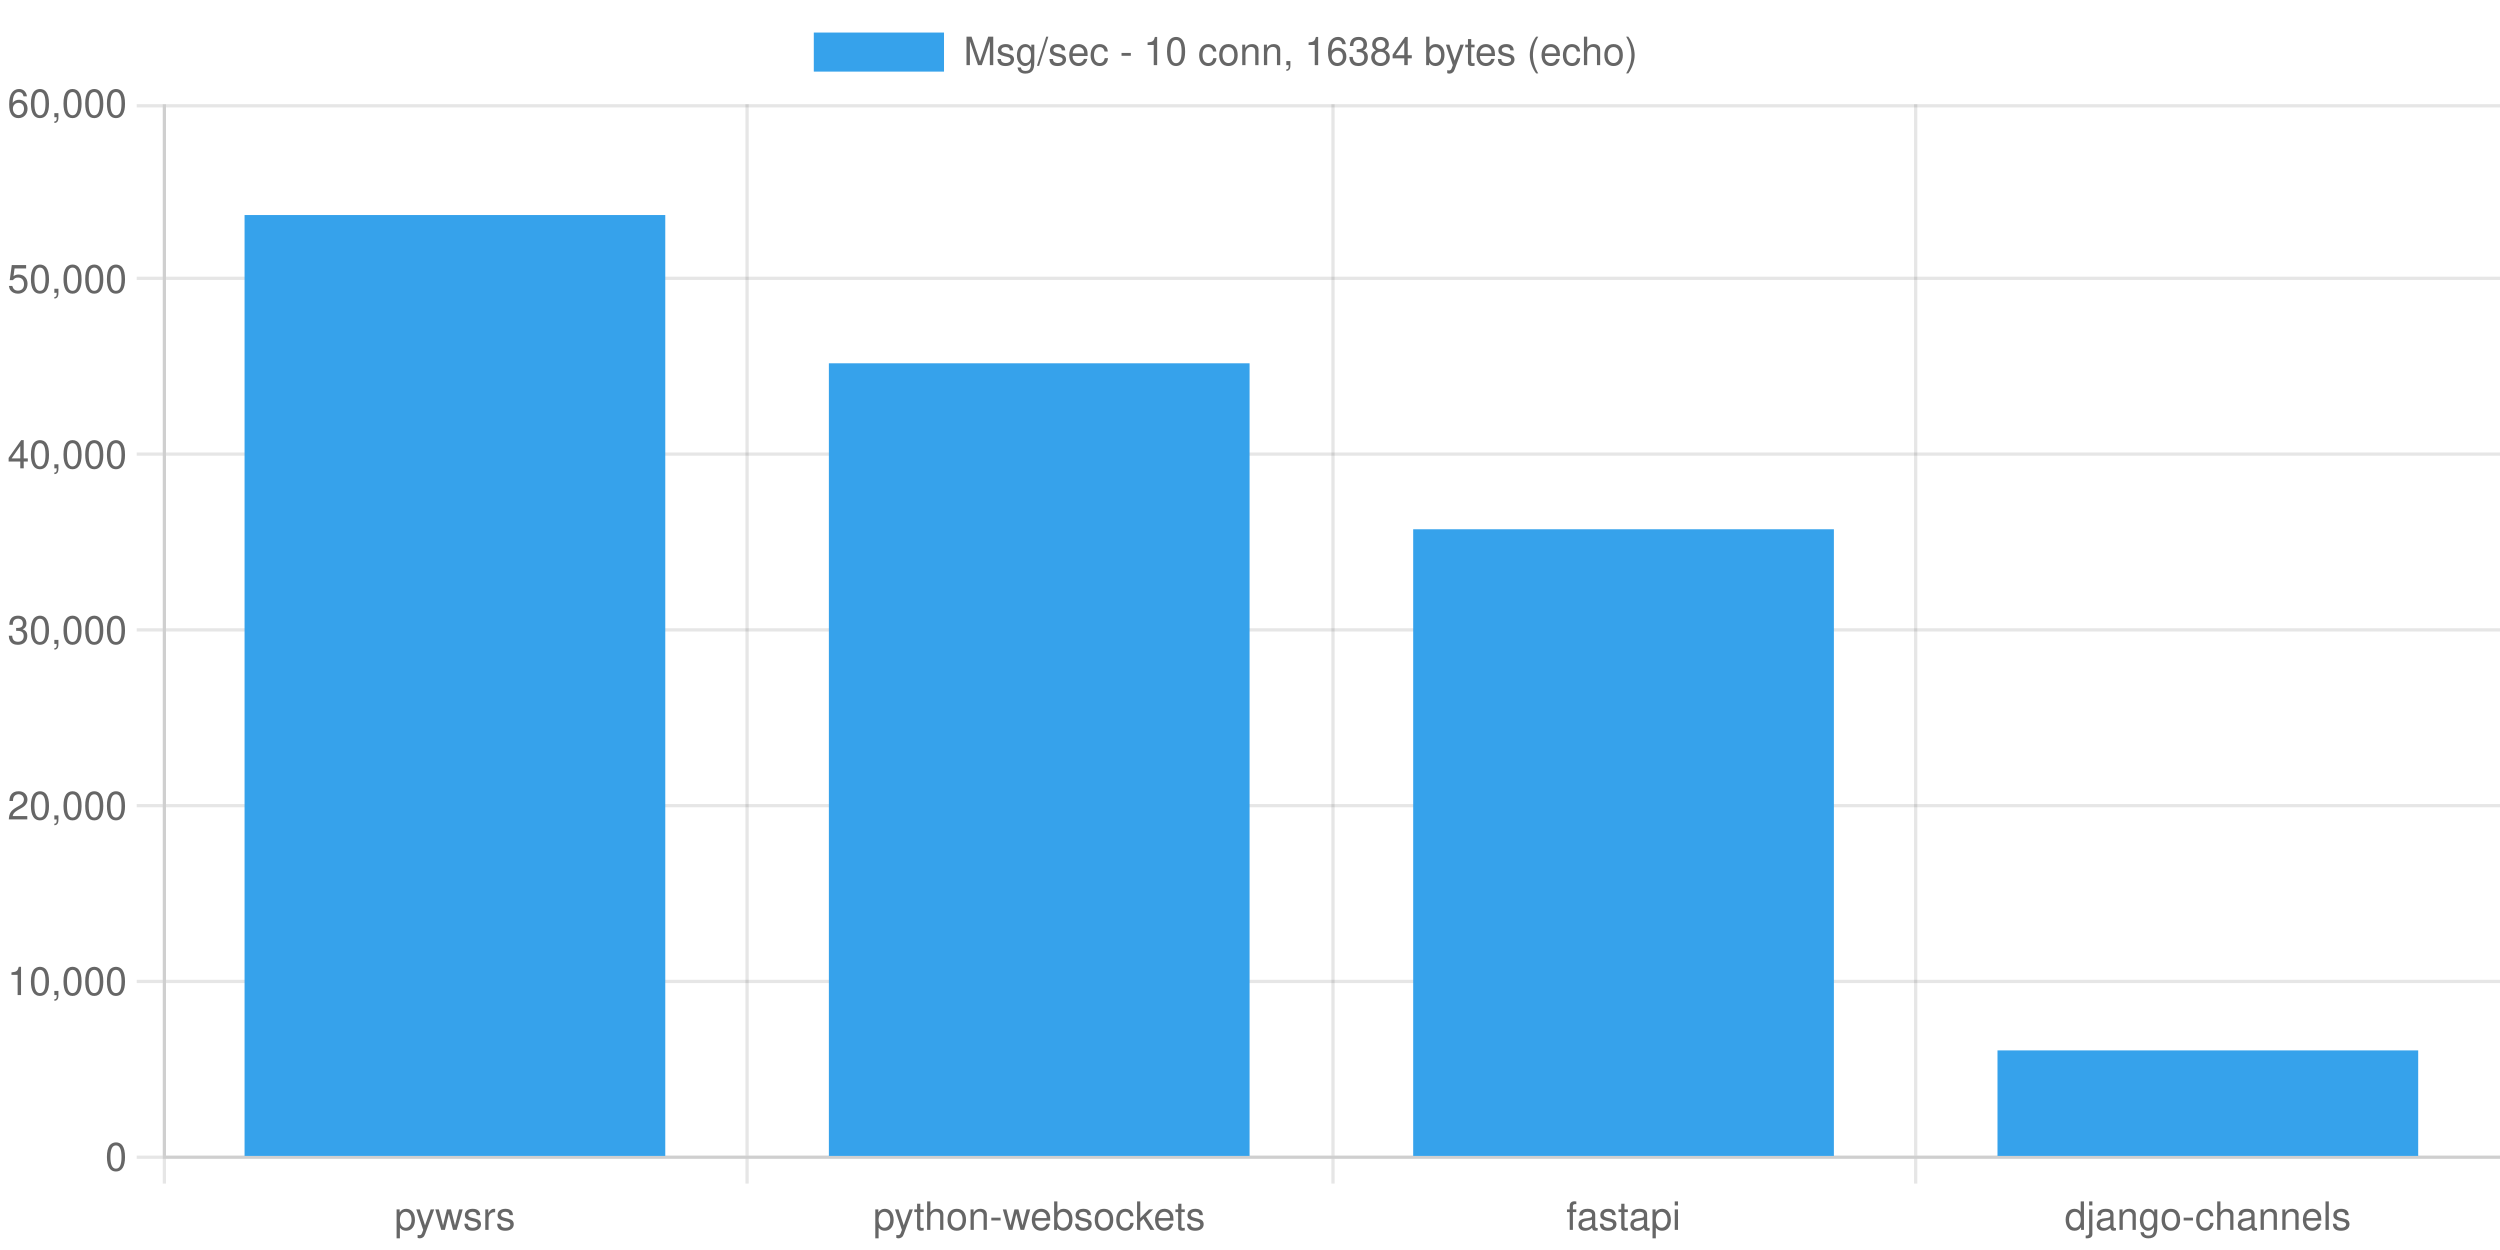
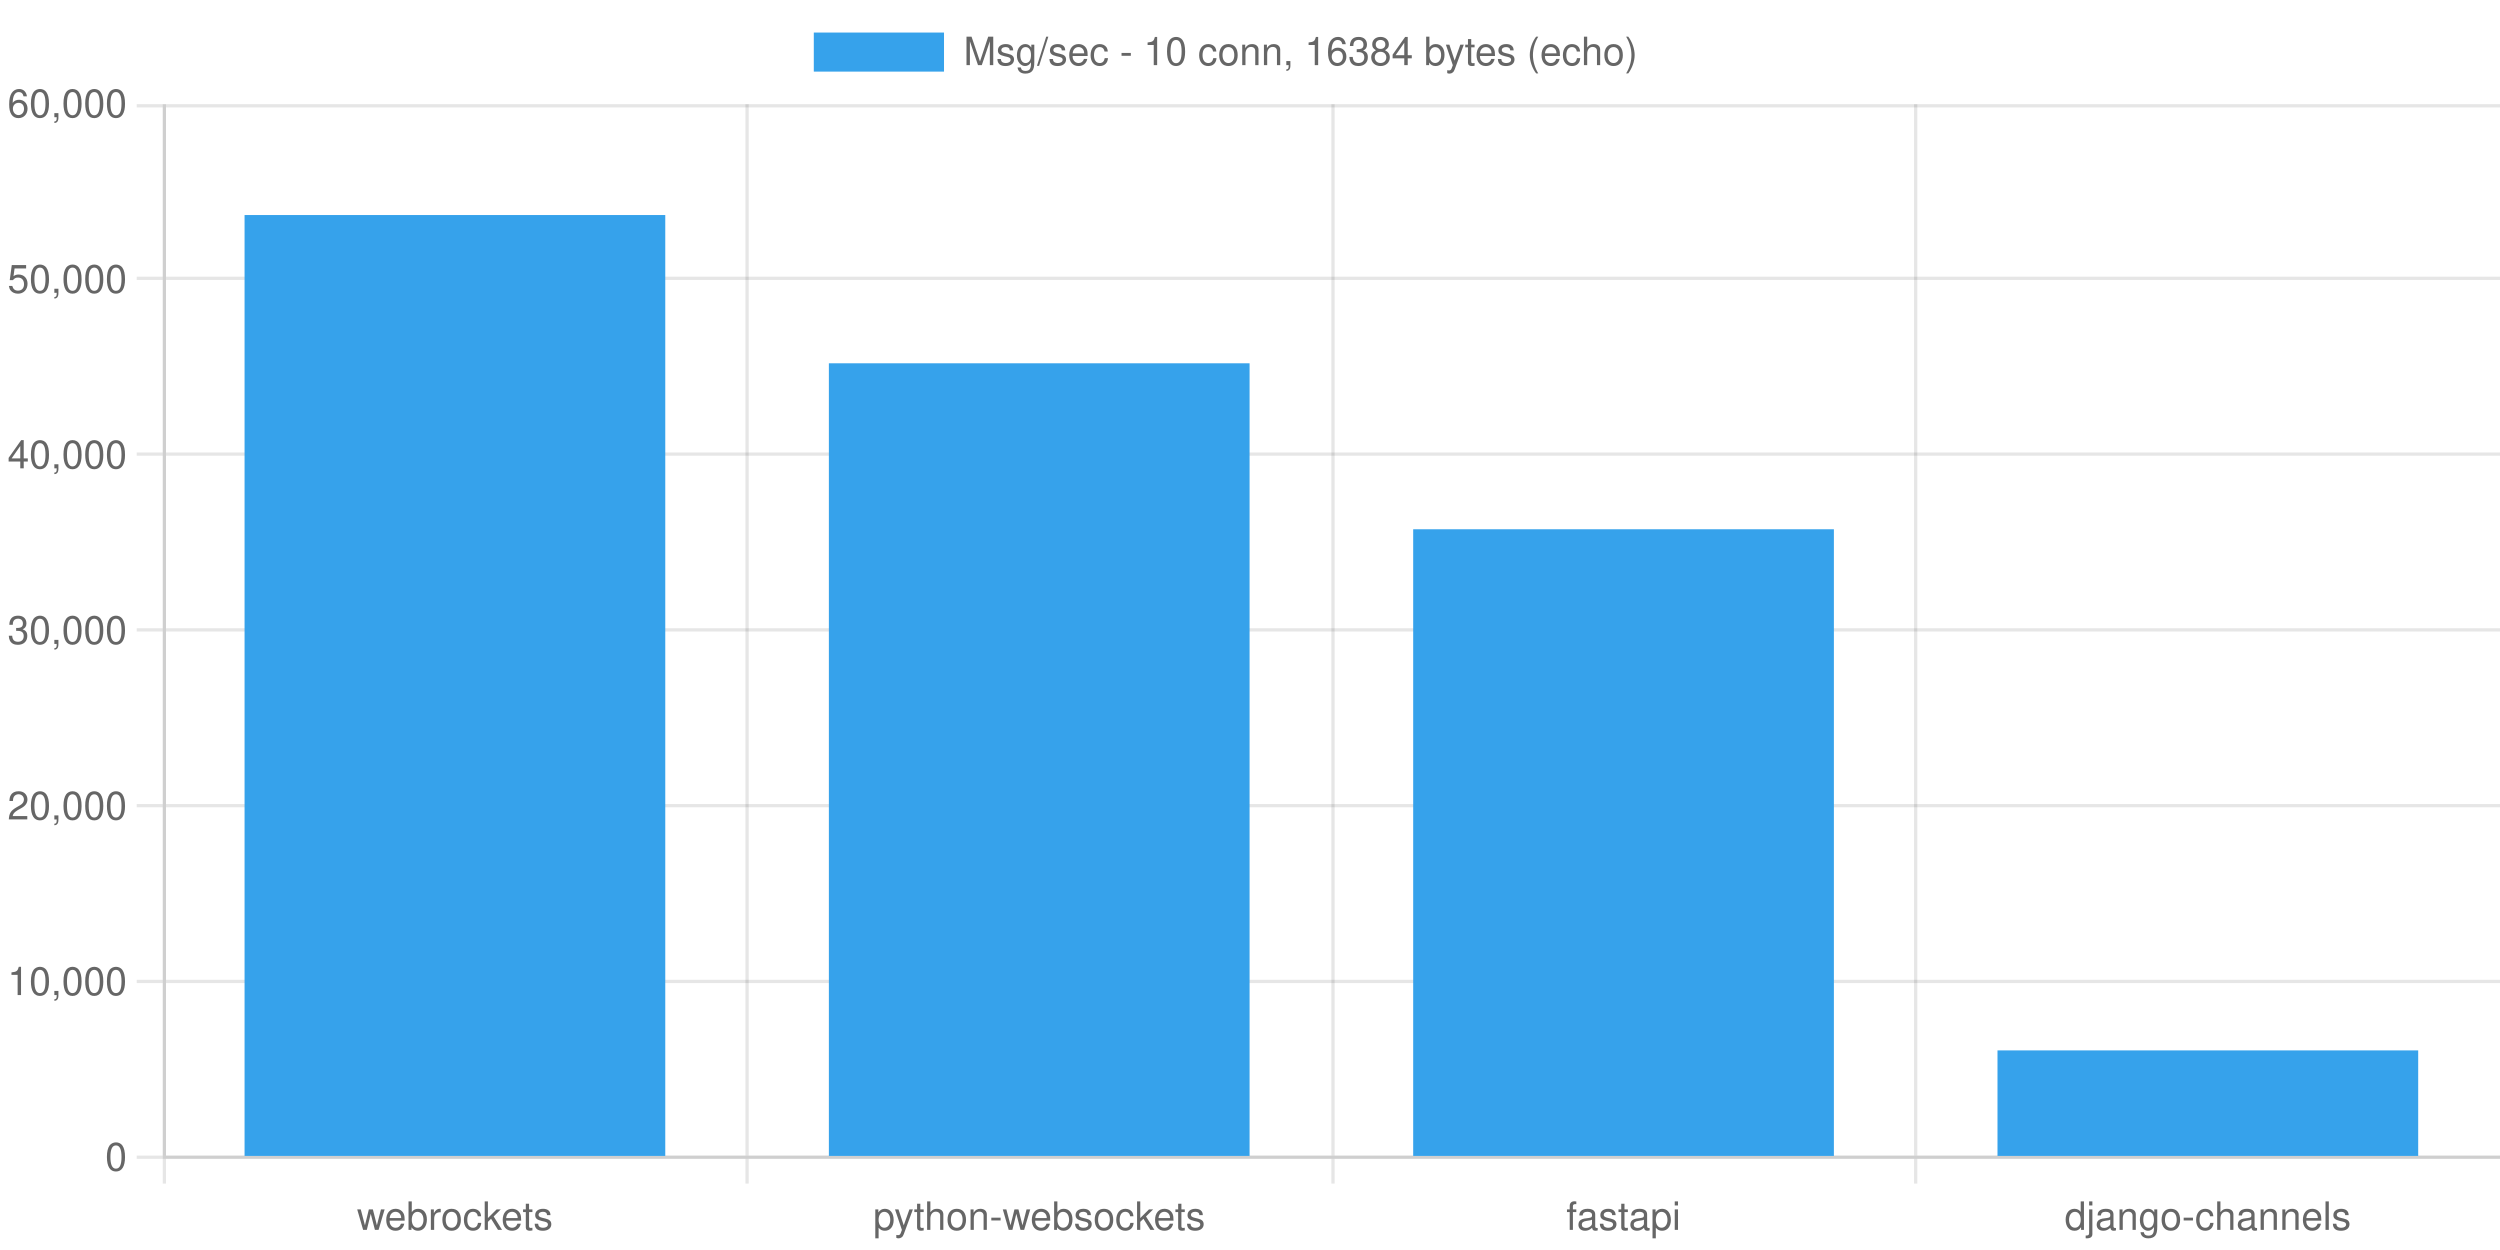
<svg xmlns="http://www.w3.org/2000/svg" version="1.1" width="768px" height="384px" viewBox="0 0 768 384">
  <defs>
    <clipPath id="clip-1" fill-rule="nonzero">
      <path d="M 0,0 L 0,32 768,32 768,0 Z" />
    </clipPath>
    <clipPath id="clip-2" fill-rule="nonzero">
      <path d="M 0,355.6 L 0,384 768,384 768,355.6 Z" />
    </clipPath>
    <clipPath id="clip-3" fill-rule="nonzero">
      <path d="M 0,0 L 0,384 50,384 50,0 Z" />
    </clipPath>
    <clipPath id="clip-4" fill-rule="nonzero">
      <path d="M 50,32 L 50,355.6 768,355.6 768,32 Z" />
    </clipPath>
  </defs>
  <g stroke="none" fill="transparent" fill-rule="nonzero" fill-opacity="1">
    <rect x="0" y="0" width="768" height="384" transform="matrix(1 0 0 1 0 0)" />
  </g>
  <g stroke="rgb(0,0,0)" stroke-width="1" stroke-linecap="butt" stroke-linejoin="miter" stroke-miterlimit="4" stroke-opacity="0.1" fill="none">
    <path d="M 50.5,32 L 50.5,355" />
  </g>
  <g stroke="rgb(0,0,0)" stroke-width="1" stroke-linecap="butt" stroke-linejoin="miter" stroke-miterlimit="4" stroke-opacity="0.1" fill="none">
    <path d="M 50.5,356 L 50.5,363.6" />
  </g>
  <g stroke="rgb(0,0,0)" stroke-width="1" stroke-linecap="butt" stroke-linejoin="miter" stroke-miterlimit="4" stroke-opacity="0.1" fill="none">
    <path d="M 229.5,32 L 229.5,355" />
  </g>
  <g stroke="rgb(0,0,0)" stroke-width="1" stroke-linecap="butt" stroke-linejoin="miter" stroke-miterlimit="4" stroke-opacity="0.1" fill="none">
    <path d="M 229.5,356 L 229.5,363.6" />
  </g>
  <g stroke="rgb(0,0,0)" stroke-width="1" stroke-linecap="butt" stroke-linejoin="miter" stroke-miterlimit="4" stroke-opacity="0.1" fill="none">
    <path d="M 409.5,32 L 409.5,355" />
  </g>
  <g stroke="rgb(0,0,0)" stroke-width="1" stroke-linecap="butt" stroke-linejoin="miter" stroke-miterlimit="4" stroke-opacity="0.1" fill="none">
    <path d="M 409.5,356 L 409.5,363.6" />
  </g>
  <g stroke="rgb(0,0,0)" stroke-width="1" stroke-linecap="butt" stroke-linejoin="miter" stroke-miterlimit="4" stroke-opacity="0.1" fill="none">
    <path d="M 588.5,32 L 588.5,355" />
  </g>
  <g stroke="rgb(0,0,0)" stroke-width="1" stroke-linecap="butt" stroke-linejoin="miter" stroke-miterlimit="4" stroke-opacity="0.1" fill="none">
    <path d="M 588.5,356 L 588.5,363.6" />
  </g>
  <g stroke="rgb(0,0,0)" stroke-width="1" stroke-linecap="butt" stroke-linejoin="miter" stroke-miterlimit="4" stroke-opacity="0.1" fill="none">
    <path d="M 768.5,32 L 768.5,355" />
  </g>
  <g stroke="rgb(0,0,0)" stroke-width="1" stroke-linecap="butt" stroke-linejoin="miter" stroke-miterlimit="4" stroke-opacity="0.1" fill="none">
    <path d="M 768.5,356 L 768.5,363.6" />
  </g>
  <g stroke="rgb(0,0,0)" stroke-width="1" stroke-linecap="butt" stroke-linejoin="miter" stroke-miterlimit="4" stroke-opacity="0.1" fill="none">
    <path d="M 51,355.5 L 768,355.5" />
  </g>
  <g stroke="rgb(0,0,0)" stroke-width="1" stroke-linecap="butt" stroke-linejoin="miter" stroke-miterlimit="4" stroke-opacity="0.1" fill="none">
    <path d="M 42,355.5 L 50,355.5" />
  </g>
  <g stroke="rgb(0,0,0)" stroke-width="1" stroke-linecap="butt" stroke-linejoin="miter" stroke-miterlimit="4" stroke-opacity="0.1" fill="none">
    <path d="M 51,301.5 L 768,301.5" />
  </g>
  <g stroke="rgb(0,0,0)" stroke-width="1" stroke-linecap="butt" stroke-linejoin="miter" stroke-miterlimit="4" stroke-opacity="0.1" fill="none">
    <path d="M 42,301.5 L 50,301.5" />
  </g>
  <g stroke="rgb(0,0,0)" stroke-width="1" stroke-linecap="butt" stroke-linejoin="miter" stroke-miterlimit="4" stroke-opacity="0.1" fill="none">
    <path d="M 51,247.5 L 768,247.5" />
  </g>
  <g stroke="rgb(0,0,0)" stroke-width="1" stroke-linecap="butt" stroke-linejoin="miter" stroke-miterlimit="4" stroke-opacity="0.1" fill="none">
    <path d="M 42,247.5 L 50,247.5" />
  </g>
  <g stroke="rgb(0,0,0)" stroke-width="1" stroke-linecap="butt" stroke-linejoin="miter" stroke-miterlimit="4" stroke-opacity="0.1" fill="none">
    <path d="M 51,193.5 L 768,193.5" />
  </g>
  <g stroke="rgb(0,0,0)" stroke-width="1" stroke-linecap="butt" stroke-linejoin="miter" stroke-miterlimit="4" stroke-opacity="0.1" fill="none">
    <path d="M 42,193.5 L 50,193.5" />
  </g>
  <g stroke="rgb(0,0,0)" stroke-width="1" stroke-linecap="butt" stroke-linejoin="miter" stroke-miterlimit="4" stroke-opacity="0.1" fill="none">
    <path d="M 51,139.5 L 768,139.5" />
  </g>
  <g stroke="rgb(0,0,0)" stroke-width="1" stroke-linecap="butt" stroke-linejoin="miter" stroke-miterlimit="4" stroke-opacity="0.1" fill="none">
    <path d="M 42,139.5 L 50,139.5" />
  </g>
  <g stroke="rgb(0,0,0)" stroke-width="1" stroke-linecap="butt" stroke-linejoin="miter" stroke-miterlimit="4" stroke-opacity="0.1" fill="none">
    <path d="M 51,85.5 L 768,85.5" />
  </g>
  <g stroke="rgb(0,0,0)" stroke-width="1" stroke-linecap="butt" stroke-linejoin="miter" stroke-miterlimit="4" stroke-opacity="0.1" fill="none">
    <path d="M 42,85.5 L 50,85.5" />
  </g>
  <g stroke="rgb(0,0,0)" stroke-width="1" stroke-linecap="butt" stroke-linejoin="miter" stroke-miterlimit="4" stroke-opacity="0.1" fill="none">
    <path d="M 51,32.5 L 768,32.5" />
  </g>
  <g stroke="rgb(0,0,0)" stroke-width="1" stroke-linecap="butt" stroke-linejoin="miter" stroke-miterlimit="4" stroke-opacity="0.1" fill="none">
    <path d="M 42,32.5 L 50,32.5" />
  </g>
  <g stroke="none" fill="rgb(54,162,235)" fill-rule="nonzero" fill-opacity="1" clip-path="url(#clip-1)">
    <path d="M 250,10 L 250,22 290,22 290,10 Z" />
  </g>
  <g stroke="none" fill="#666" fill-rule="nonzero" fill-opacity="1" clip-path="url(#clip-1)">
    <text style="font:normal 12px 'Helvetica Neue', 'Helvetica', 'Arial', sans-serif;" text-anchor="start" dominant-baseline="middle" transform="matrix(1 0 0 1 0 0)">
      <tspan x="296" y="16">Msg/sec - 10 conn, 16384 bytes (echo)</tspan>
    </text>
  </g>
  <g stroke="rgb(0,0,0)" stroke-width="1" stroke-linecap="butt" stroke-linejoin="miter" stroke-miterlimit="4" stroke-opacity="0.1" fill="none">
    <path d="M 50,355.5 L 769,355.5" />
  </g>
  <g stroke="none" fill="#666" fill-rule="nonzero" fill-opacity="1" clip-path="url(#clip-2)">
    <text style="font:normal 12px 'Helvetica Neue', 'Helvetica', 'Arial', sans-serif;" text-anchor="middle" dominant-baseline="middle" transform="matrix(1 0 0 1 139.75 366.6)">
-       <tspan x="0" y="7.2">pywsrs</tspan>
+       <tspan x="0" y="7.2">webrockets</tspan>
    </text>
  </g>
  <g stroke="none" fill="#666" fill-rule="nonzero" fill-opacity="1" clip-path="url(#clip-2)">
    <text style="font:normal 12px 'Helvetica Neue', 'Helvetica', 'Arial', sans-serif;" text-anchor="middle" dominant-baseline="middle" transform="matrix(1 0 0 1 319.25 366.6)">
      <tspan x="0" y="7.2">python-websockets</tspan>
    </text>
  </g>
  <g stroke="none" fill="#666" fill-rule="nonzero" fill-opacity="1" clip-path="url(#clip-2)">
    <text style="font:normal 12px 'Helvetica Neue', 'Helvetica', 'Arial', sans-serif;" text-anchor="middle" dominant-baseline="middle" transform="matrix(1 0 0 1 498.75 366.6)">
      <tspan x="0" y="7.2">fastapi</tspan>
    </text>
  </g>
  <g stroke="none" fill="#666" fill-rule="nonzero" fill-opacity="1" clip-path="url(#clip-2)">
    <text style="font:normal 12px 'Helvetica Neue', 'Helvetica', 'Arial', sans-serif;" text-anchor="middle" dominant-baseline="middle" transform="matrix(1 0 0 1 678.25 366.6)">
      <tspan x="0" y="7.2">django-channels</tspan>
    </text>
  </g>
  <g stroke="rgb(0,0,0)" stroke-width="1" stroke-linecap="butt" stroke-linejoin="miter" stroke-miterlimit="4" stroke-opacity="0.1" fill="none">
    <path d="M 50.5,32 L 50.5,356" />
  </g>
  <g stroke="none" fill="#666" fill-rule="nonzero" fill-opacity="1" clip-path="url(#clip-3)">
    <text style="font:normal 12px 'Helvetica Neue', 'Helvetica', 'Arial', sans-serif;" text-anchor="end" dominant-baseline="middle" transform="matrix(1 0 0 1 39 355.6)">
      <tspan x="0" y="0">0</tspan>
    </text>
  </g>
  <g stroke="none" fill="#666" fill-rule="nonzero" fill-opacity="1" clip-path="url(#clip-3)">
    <text style="font:normal 12px 'Helvetica Neue', 'Helvetica', 'Arial', sans-serif;" text-anchor="end" dominant-baseline="middle" transform="matrix(1 0 0 1 39 301.6667)">
      <tspan x="0" y="0">10,000</tspan>
    </text>
  </g>
  <g stroke="none" fill="#666" fill-rule="nonzero" fill-opacity="1" clip-path="url(#clip-3)">
    <text style="font:normal 12px 'Helvetica Neue', 'Helvetica', 'Arial', sans-serif;" text-anchor="end" dominant-baseline="middle" transform="matrix(1 0 0 1 39 247.7333)">
      <tspan x="0" y="0">20,000</tspan>
    </text>
  </g>
  <g stroke="none" fill="#666" fill-rule="nonzero" fill-opacity="1" clip-path="url(#clip-3)">
    <text style="font:normal 12px 'Helvetica Neue', 'Helvetica', 'Arial', sans-serif;" text-anchor="end" dominant-baseline="middle" transform="matrix(1 0 0 1 39 193.8)">
      <tspan x="0" y="0">30,000</tspan>
    </text>
  </g>
  <g stroke="none" fill="#666" fill-rule="nonzero" fill-opacity="1" clip-path="url(#clip-3)">
    <text style="font:normal 12px 'Helvetica Neue', 'Helvetica', 'Arial', sans-serif;" text-anchor="end" dominant-baseline="middle" transform="matrix(1 0 0 1 39 139.8667)">
      <tspan x="0" y="0">40,000</tspan>
    </text>
  </g>
  <g stroke="none" fill="#666" fill-rule="nonzero" fill-opacity="1" clip-path="url(#clip-3)">
    <text style="font:normal 12px 'Helvetica Neue', 'Helvetica', 'Arial', sans-serif;" text-anchor="end" dominant-baseline="middle" transform="matrix(1 0 0 1 39 85.93333)">
      <tspan x="0" y="0">50,000</tspan>
    </text>
  </g>
  <g stroke="none" fill="#666" fill-rule="nonzero" fill-opacity="1" clip-path="url(#clip-3)">
    <text style="font:normal 12px 'Helvetica Neue', 'Helvetica', 'Arial', sans-serif;" text-anchor="end" dominant-baseline="middle" transform="matrix(1 0 0 1 39 32)">
      <tspan x="0" y="0">60,000</tspan>
    </text>
  </g>
  <g stroke="none" fill="rgb(54,162,235)" fill-rule="nonzero" fill-opacity="1" clip-path="url(#clip-4)">
    <path d="M 75.13,66.058 L 75.13,355.1 204.37,355.1 204.37,66.058 Z" />
  </g>
  <g stroke="none" fill="rgb(54,162,235)" fill-rule="nonzero" fill-opacity="1" clip-path="url(#clip-4)">
    <path d="M 254.63,111.602 L 254.63,355.1 383.87,355.1 383.87,111.602 Z" />
  </g>
  <g stroke="none" fill="rgb(54,162,235)" fill-rule="nonzero" fill-opacity="1" clip-path="url(#clip-4)">
    <path d="M 434.13,162.589 L 434.13,355.1 563.37,355.1 563.37,162.589 Z" />
  </g>
  <g stroke="none" fill="rgb(54,162,235)" fill-rule="nonzero" fill-opacity="1" clip-path="url(#clip-4)">
    <path d="M 613.63,322.683 L 613.63,355.1 742.87,355.1 742.87,322.683 Z" />
  </g>
</svg>
